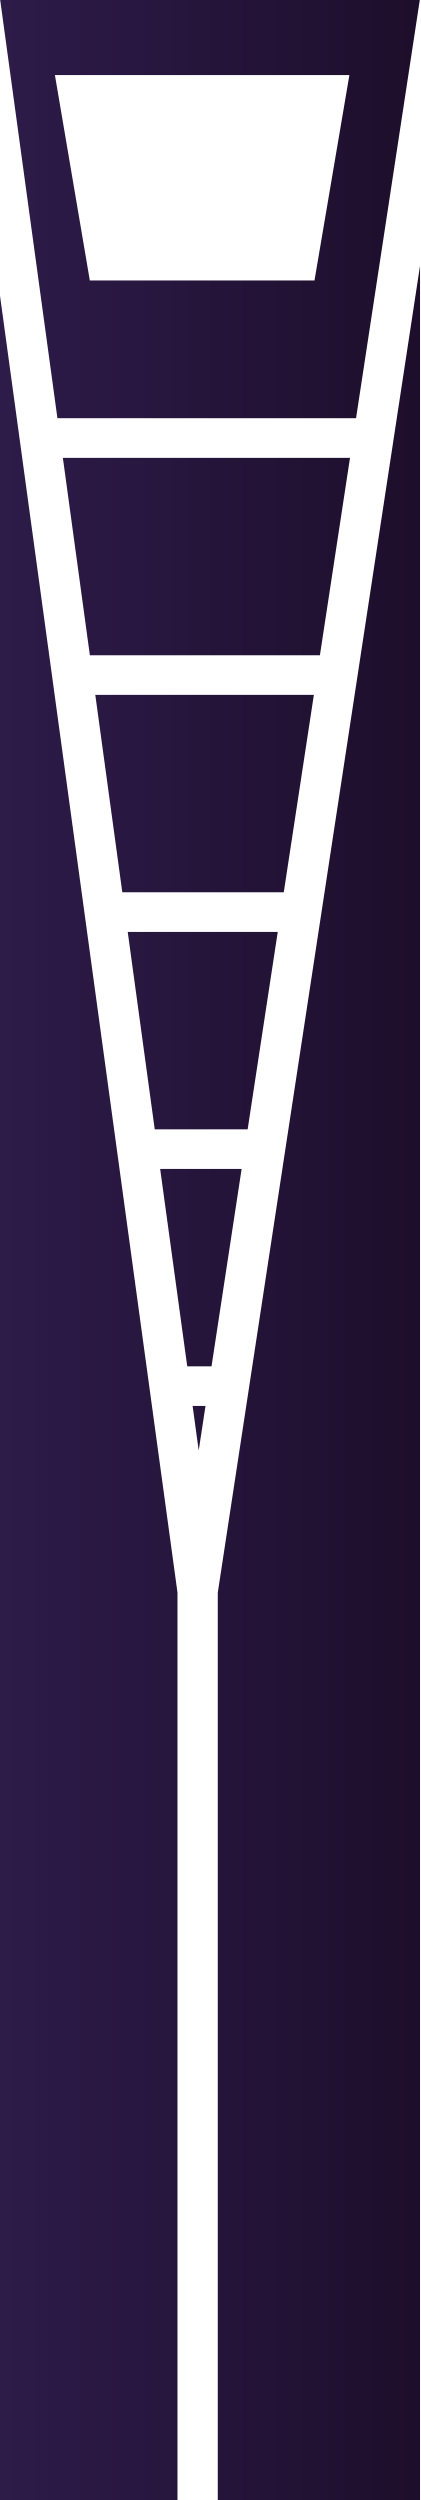
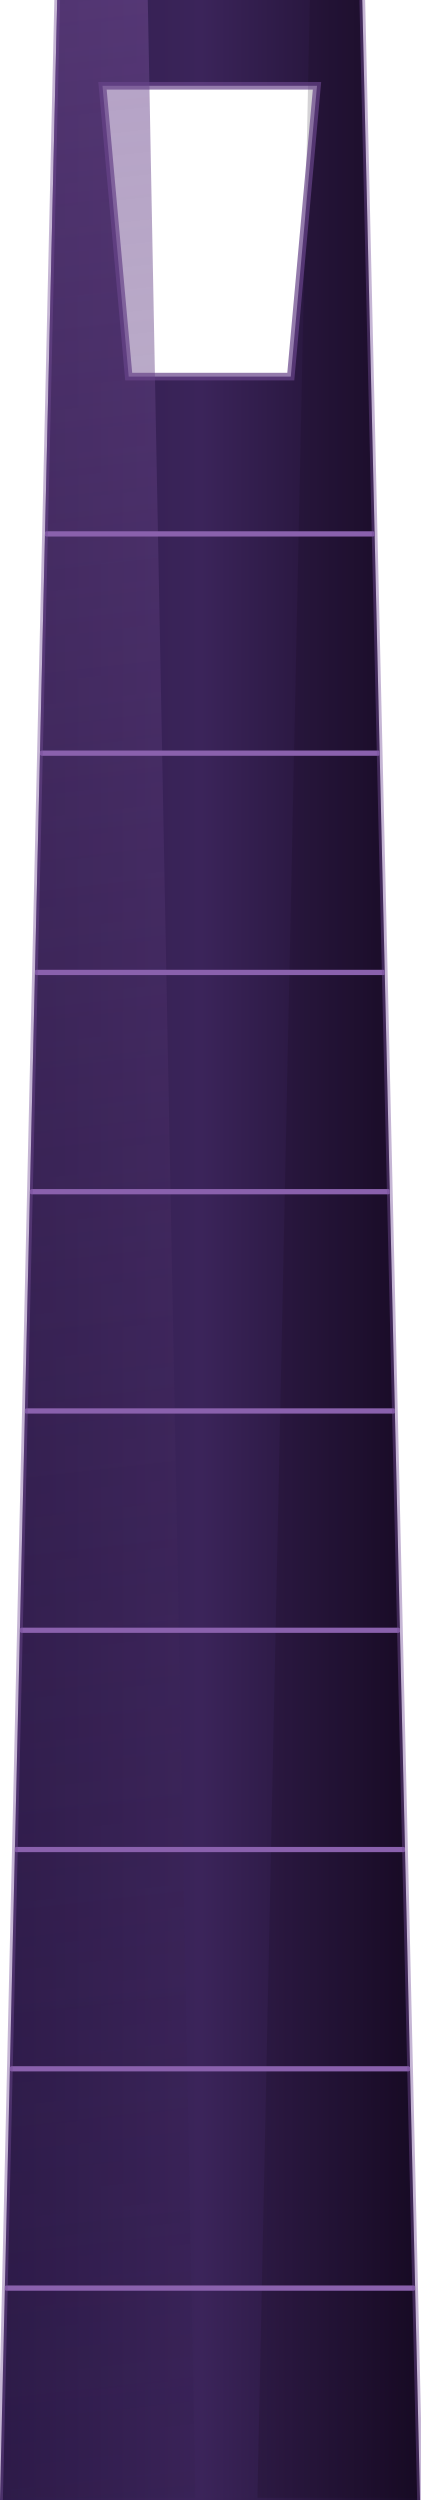
- <svg xmlns="http://www.w3.org/2000/svg" preserveAspectRatio="none" overflow="visible" style="display: block;" width="88.114" height="524.456" viewBox="0 0 88.114 524.456" fill="none">
-   <g id="Union">
-     <path d="M37.232 334.095V524.456H0V62.027L37.232 334.095Z" fill="url(#paint0_linear_0_101)" />
-     <path d="M88.114 524.455H45.684V334.127L88.114 55.749V524.455Z" fill="url(#paint1_linear_0_101)" />
-     <path d="M43.109 294.945L41.686 304.294L40.406 294.945H43.109Z" fill="url(#paint2_linear_0_101)" />
-     <path d="M50.688 245.222L44.374 286.634H39.279L33.598 245.222H50.688Z" fill="url(#paint3_linear_0_101)" />
-     <path d="M51.952 236.909H32.46L26.793 195.497H58.266L51.952 236.909Z" fill="url(#paint4_linear_0_101)" />
-     <path d="M59.531 187.179H25.656L19.992 145.771L65.845 145.766L59.531 187.179Z" fill="url(#paint5_linear_0_101)" />
-     <path d="M73.425 96.046L67.112 137.461H18.853L13.188 96.046H73.425Z" fill="url(#paint6_linear_0_101)" />
-     <path fill-rule="evenodd" clip-rule="evenodd" d="M74.692 87.734H12.046L0.041 0H88.064L74.692 87.734ZM18.843 58.836H65.975L73.297 15.741H11.52L18.843 58.836Z" fill="url(#paint7_linear_0_101)" />
+ <svg xmlns="http://www.w3.org/2000/svg" width="88.114" height="524.456" viewBox="0 0 88.114 524.456" fill="none" preserveAspectRatio="xMidYMid meet">
+   <style>
+     .swfc-window-band {
+       animation: swfc-window-shimmer 8s ease-in-out infinite;
+     }
+ 
+     .swfc-window-band:nth-child(3n + 1) {
+       animation-delay: -2.7s;
+     }
+ 
+     .swfc-window-band:nth-child(3n + 2) {
+       animation-delay: -5.4s;
+     }
+ 
+     @keyframes swfc-window-shimmer {
+       0%,
+       100% {
+         opacity: 0.12;
+       }
+       48% {
+         opacity: 0.52;
+       }
+     }
+ 
+     @media (prefers-reduced-motion: reduce) {
+       .swfc-window-band {
+         animation: none;
+       }
+     }
+   </style>
+   <defs>
+     <linearGradient id="swfc-body" x1="0" y1="262" x2="88" y2="262" gradientUnits="userSpaceOnUse">
+       <stop stop-color="#2D1B49" />
+       <stop offset="0.48" stop-color="#3B245A" />
+       <stop offset="1" stop-color="#180B26" />
+     </linearGradient>
+     <linearGradient id="swfc-facet" x1="16" y1="0" x2="75" y2="524" gradientUnits="userSpaceOnUse">
+       <stop stop-color="#704B92" stop-opacity="0.52" />
+       <stop offset="1" stop-color="#28153D" stop-opacity="0.08" />
+     </linearGradient>
+     <clipPath id="swfc-clip">
+       <path d="M12 0H76L88.114 524.456H0L12 0Z" />
+     </clipPath>
+   </defs>
+   <path fill-rule="evenodd" clip-rule="evenodd" d="M12 0H76L88.114 524.456H0L12 0ZM21.5 18H66.5L61 79H27L21.5 18Z" fill="url(#swfc-body)" />
+   <g clip-path="url(#swfc-clip)">
+     <path d="M12 0H31L41 524H0L12 0Z" fill="url(#swfc-facet)" />
+     <path d="M76 0H65L54 524H88.1L76 0Z" fill="#11071B" fill-opacity="0.18" />
+     <g stroke="#8A61AD" stroke-width="1.1" stroke-linecap="round">
+       <path class="swfc-window-band" d="M9.8 112H78.2" />
+       <path class="swfc-window-band" d="M8.8 158H79.3" />
+       <path class="swfc-window-band" d="M7.7 204H80.4" />
+       <path class="swfc-window-band" d="M6.7 250H81.4" />
+       <path class="swfc-window-band" d="M5.6 296H82.5" />
+       <path class="swfc-window-band" d="M4.6 342H83.5" />
+       <path class="swfc-window-band" d="M3.5 388H84.6" />
+       <path class="swfc-window-band" d="M2.5 434H85.6" />
+       <path class="swfc-window-band" d="M1.4 480H86.7" />
+     </g>
  </g>
-   <defs>
-     <linearGradient id="paint0_linear_0_101" x1="0" y1="262.223" x2="88.114" y2="262.223" gradientUnits="userSpaceOnUse">
-       <stop stop-color="#2D1B49" />
-       <stop offset="1" stop-color="#1D0E2B" />
-     </linearGradient>
-     <linearGradient id="paint1_linear_0_101" x1="0" y1="262.223" x2="88.114" y2="262.223" gradientUnits="userSpaceOnUse">
-       <stop stop-color="#2D1B49" />
-       <stop offset="1" stop-color="#1D0E2B" />
-     </linearGradient>
-     <linearGradient id="paint2_linear_0_101" x1="0" y1="262.223" x2="88.114" y2="262.223" gradientUnits="userSpaceOnUse">
-       <stop stop-color="#2D1B49" />
-       <stop offset="1" stop-color="#1D0E2B" />
-     </linearGradient>
-     <linearGradient id="paint3_linear_0_101" x1="0" y1="262.223" x2="88.114" y2="262.223" gradientUnits="userSpaceOnUse">
-       <stop stop-color="#2D1B49" />
-       <stop offset="1" stop-color="#1D0E2B" />
-     </linearGradient>
-     <linearGradient id="paint4_linear_0_101" x1="0" y1="262.223" x2="88.114" y2="262.223" gradientUnits="userSpaceOnUse">
-       <stop stop-color="#2D1B49" />
-       <stop offset="1" stop-color="#1D0E2B" />
-     </linearGradient>
-     <linearGradient id="paint5_linear_0_101" x1="0" y1="262.223" x2="88.114" y2="262.223" gradientUnits="userSpaceOnUse">
-       <stop stop-color="#2D1B49" />
-       <stop offset="1" stop-color="#1D0E2B" />
-     </linearGradient>
-     <linearGradient id="paint6_linear_0_101" x1="0" y1="262.223" x2="88.114" y2="262.223" gradientUnits="userSpaceOnUse">
-       <stop stop-color="#2D1B49" />
-       <stop offset="1" stop-color="#1D0E2B" />
-     </linearGradient>
-     <linearGradient id="paint7_linear_0_101" x1="0" y1="262.223" x2="88.114" y2="262.223" gradientUnits="userSpaceOnUse">
-       <stop stop-color="#2D1B49" />
-       <stop offset="1" stop-color="#1D0E2B" />
-     </linearGradient>
-   </defs>
+   <path d="M12 0L0 524.456M76 0L88.114 524.456" stroke="#75509A" stroke-width="1.2" stroke-opacity="0.42" />
+   <path d="M21.5 18H66.5L61 79H27L21.5 18Z" stroke="#674489" stroke-width="1.6" stroke-opacity="0.7" />
</svg>
